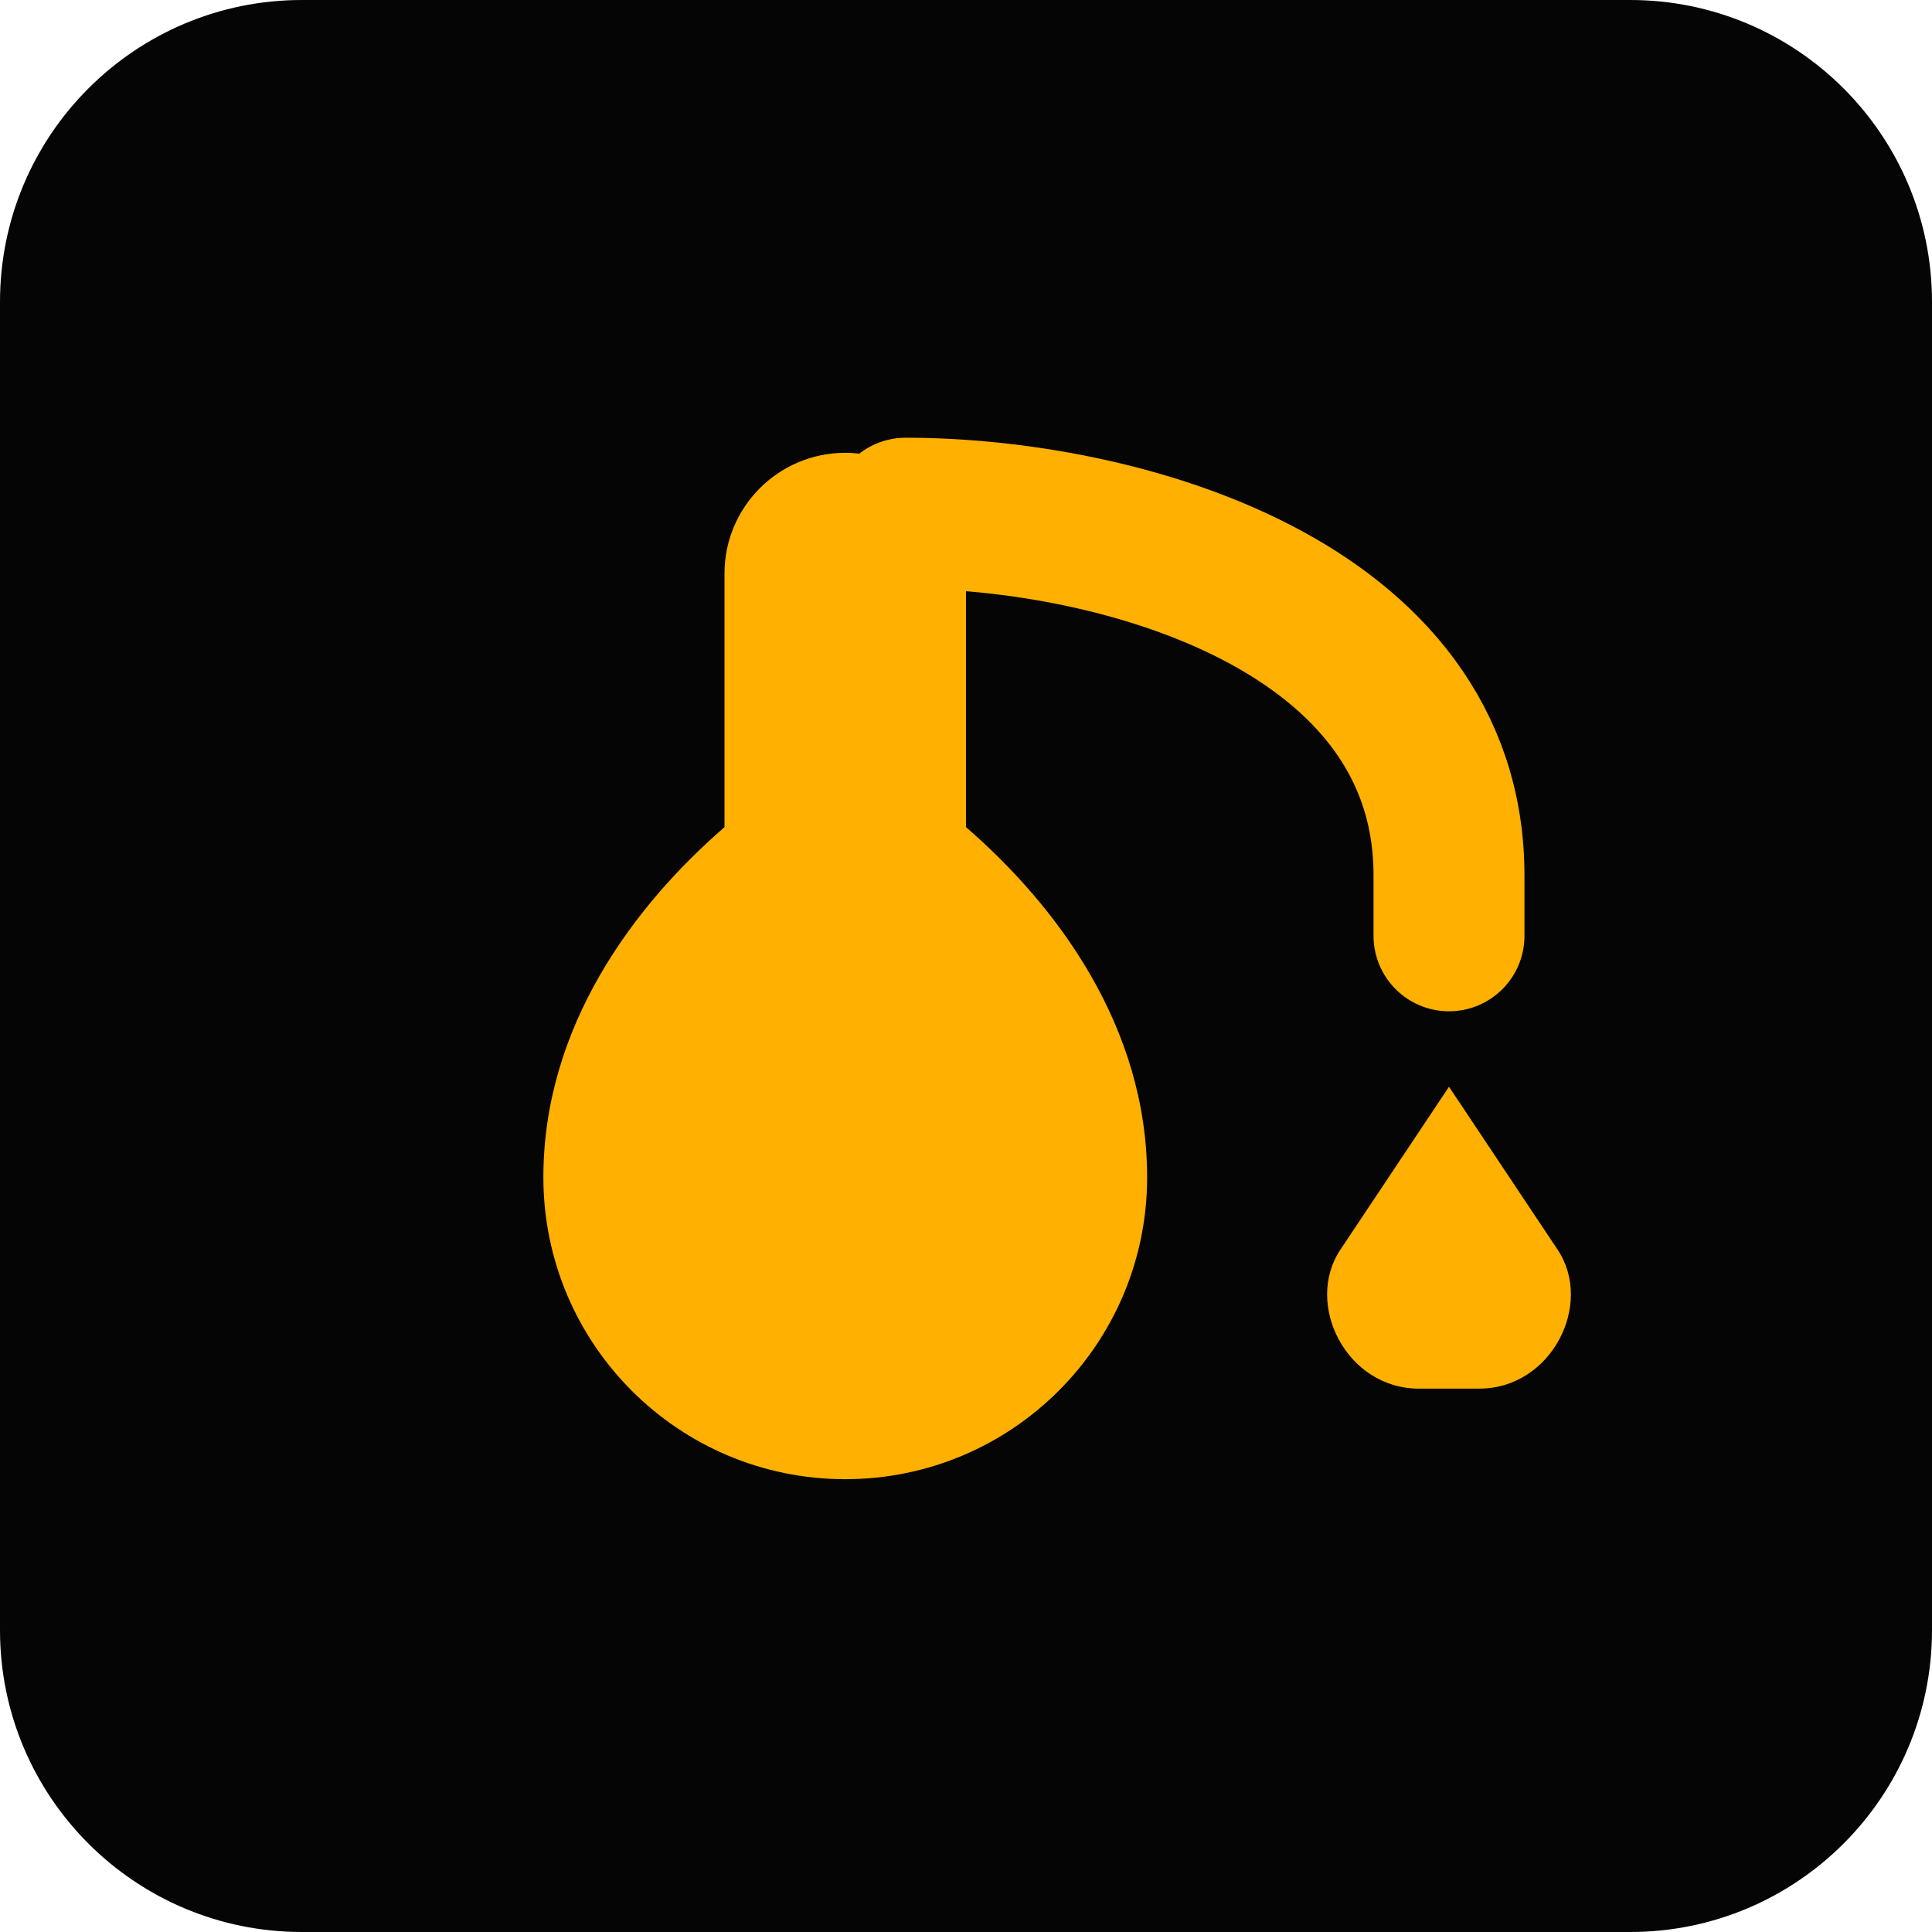
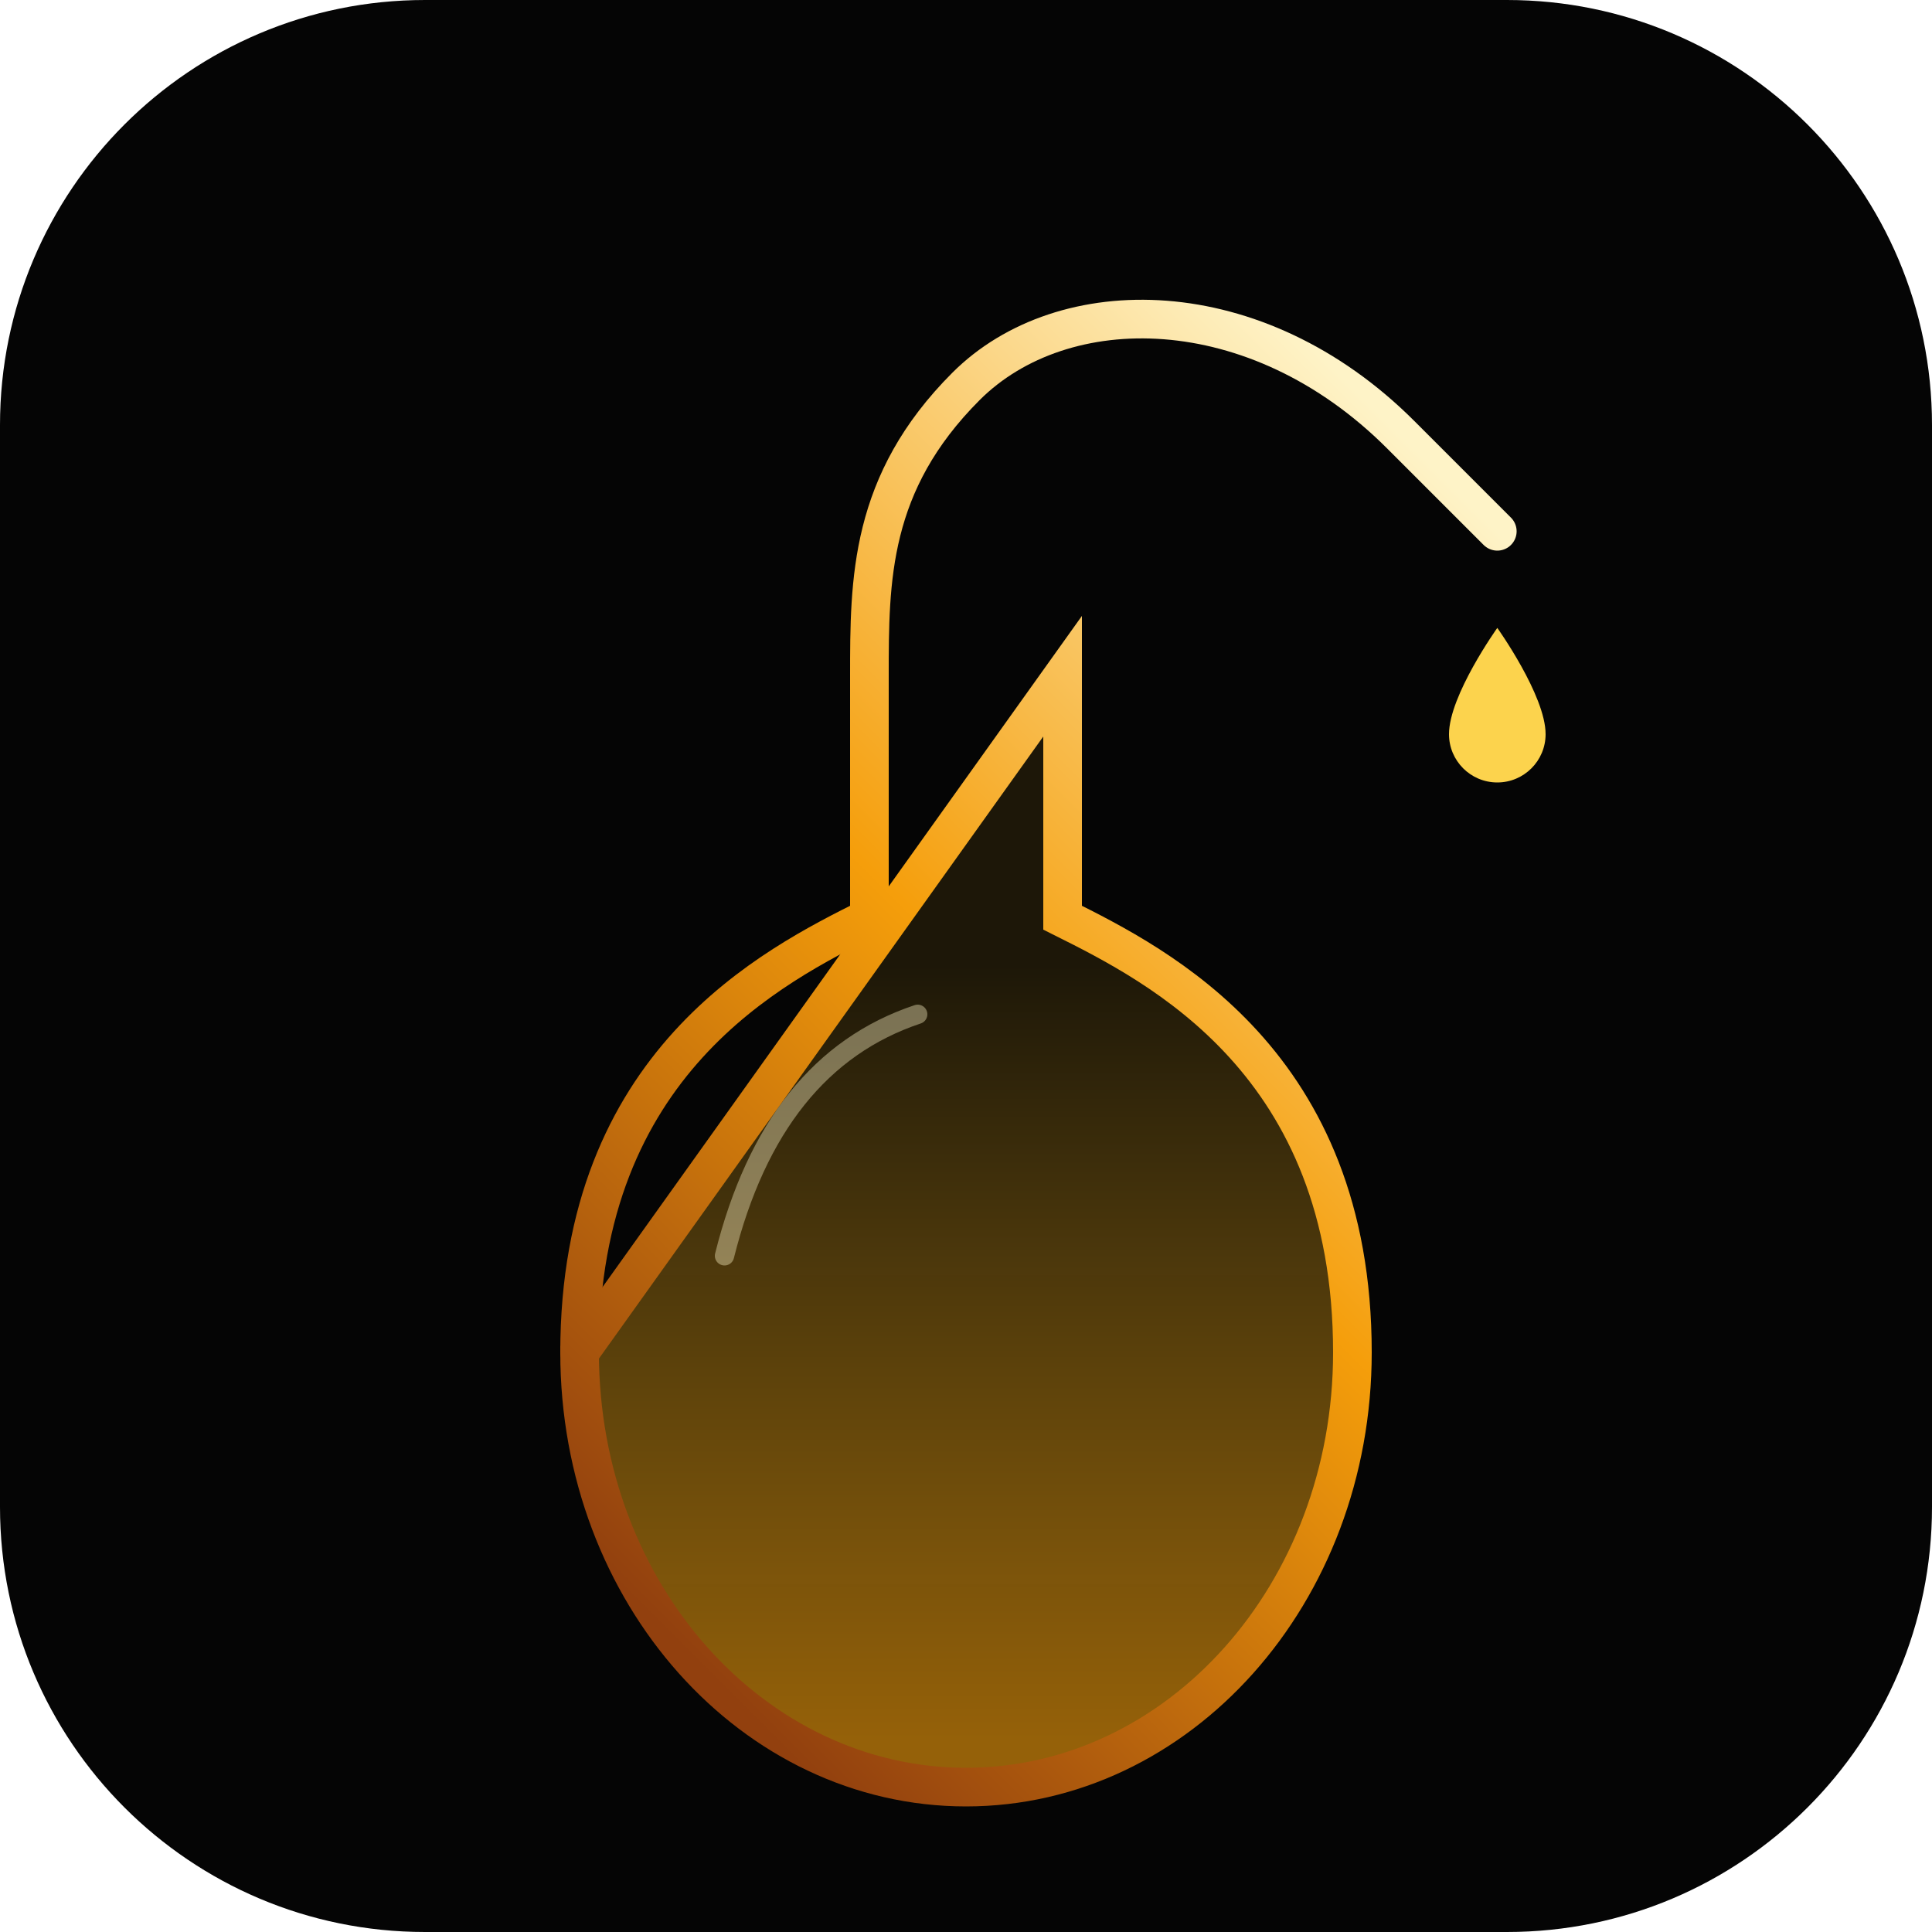
- <svg xmlns="http://www.w3.org/2000/svg" width="512" height="512" viewBox="0 0 512 512">
-   <rect width="512" height="512" rx="80" fill="#050505" />
-   <g transform="translate(96, 56) scale(16)">
-     <path d="M13 16A5 5 0 1 1 3 16C3 13.5 4.5 11.5 6 10.2V6A2 2 0 0 1 10 6V10.2C11.5 11.5 13 13.5 13 16Z" fill="#FFB000" />
-     <path d="M9 5C12.5 5 18 6.5 18 11V12" fill="none" stroke="#FFB000" stroke-width="2.5" stroke-linecap="round" />
-     <path d="M18 14.5L16.2 17.2C15.6 18.1 16.3 19.5 17.5 19.5H18.5C19.7 19.5 20.4 18.1 19.8 17.2L18 14.5Z" fill="#FFB000" />
-   </g>
+ <svg xmlns="http://www.w3.org/2000/svg" width="200" height="200" viewBox="0 0 200 200" fill="none">
+   <defs>
+     <linearGradient id="copperGrad" x1="50" y1="150" x2="150" y2="50" gradientUnits="userSpaceOnUse">
+       <stop offset="0%" stop-color="#92400E" />
+       <stop offset="50%" stop-color="#F59E0B" />
+       <stop offset="100%" stop-color="#FEF3C7" />
+     </linearGradient>
+     <linearGradient id="liquidGold" x1="100" y1="100" x2="100" y2="180" gradientUnits="userSpaceOnUse">
+       <stop offset="0%" stop-color="#FBBF24" stop-opacity="0.1" />
+       <stop offset="100%" stop-color="#F59E0B" stop-opacity="0.6" />
+     </linearGradient>
+   </defs>
+   <rect width="200" height="200" rx="44" fill="#050505" />
+   <path d="M60 140 C60 110, 80 100, 90 95 V 70" stroke="url(#copperGrad)" stroke-width="4" stroke-linecap="round" fill="none" />
+   <path d="M110 70 V 95 C120 100, 140 110, 140 140 C140 165, 122 185, 100 185 C78 185, 60 165, 60 140 Z" stroke="url(#copperGrad)" stroke-width="4" stroke-linecap="round" fill="url(#liquidGold)" />
+   <path d="M90 70 C90 60, 90 50, 100 40 C110 30, 130 30, 145 45 L 155 55" stroke="url(#copperGrad)" stroke-width="4" stroke-linecap="round" fill="none" />
+   <path d="M155 65 C155 65, 150 72, 150 76 A 5 5 0 0 0 160 76 C160 72, 155 65, 155 65 Z" fill="#FCD34D" />
+   <path d="M75 130 Q 80 110, 95 105" stroke="#FEF3C7" stroke-width="2" stroke-opacity="0.4" stroke-linecap="round" />
</svg>
